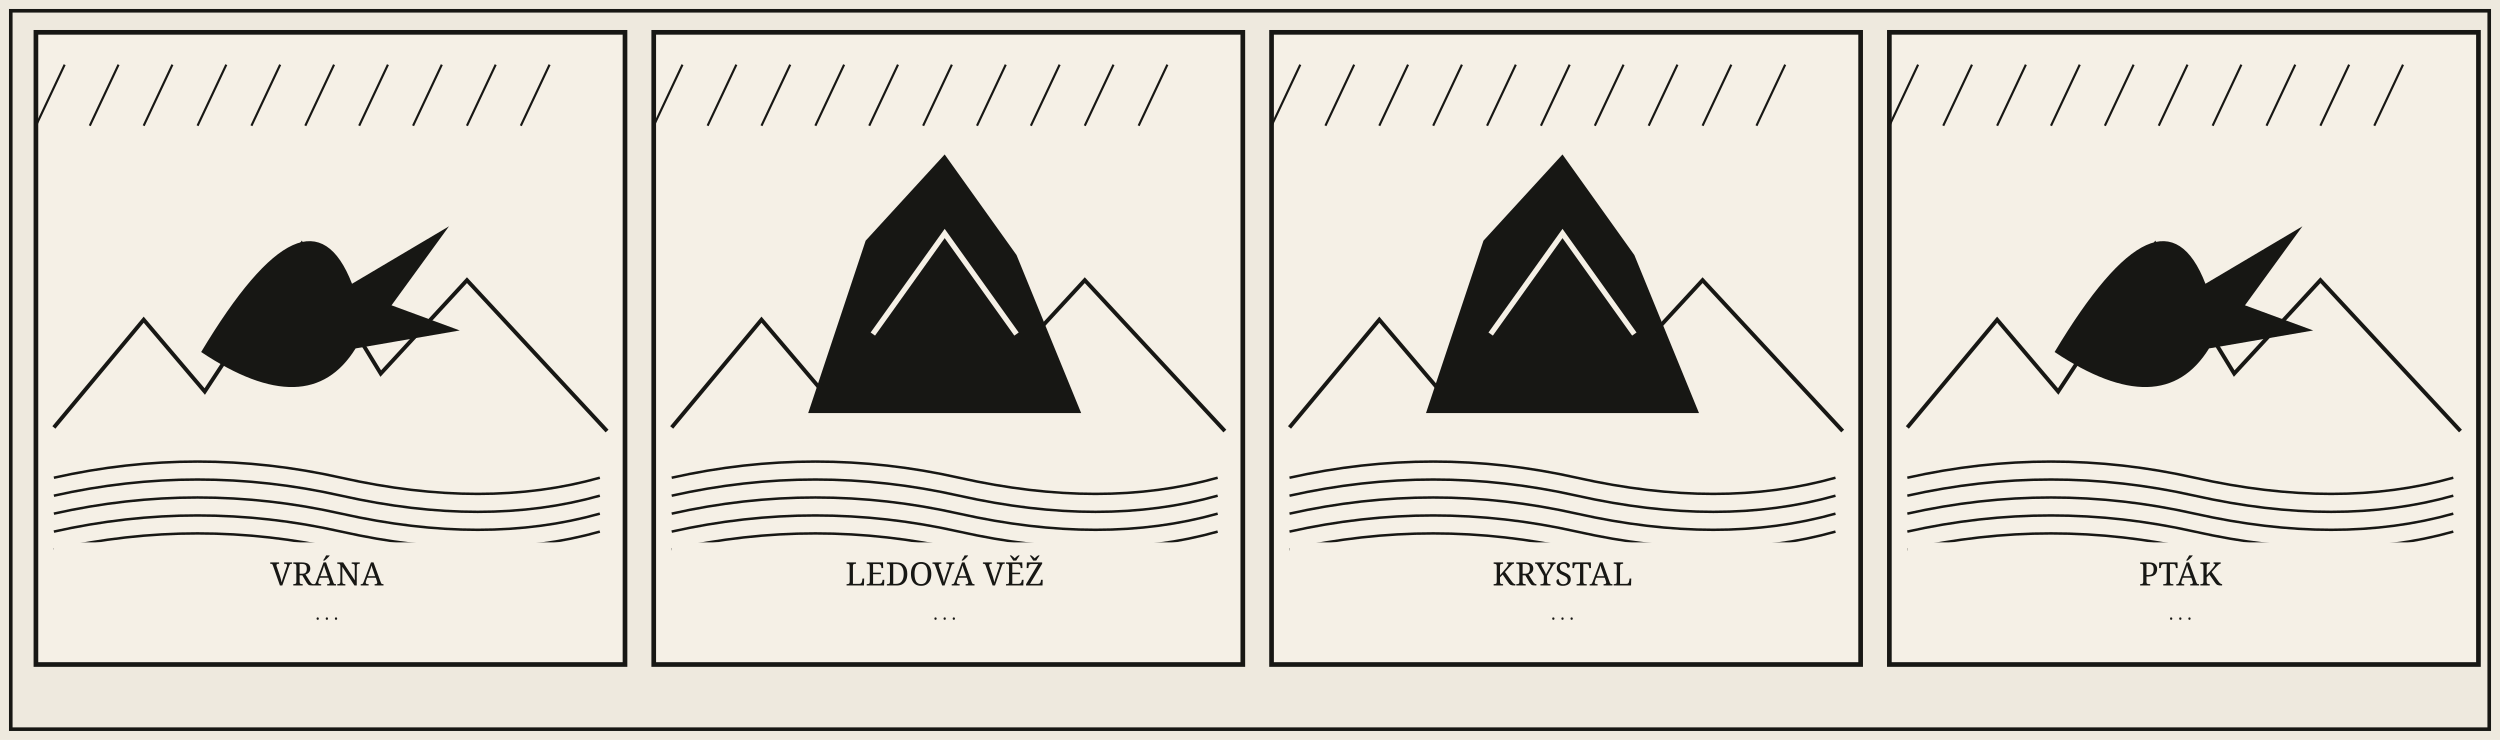
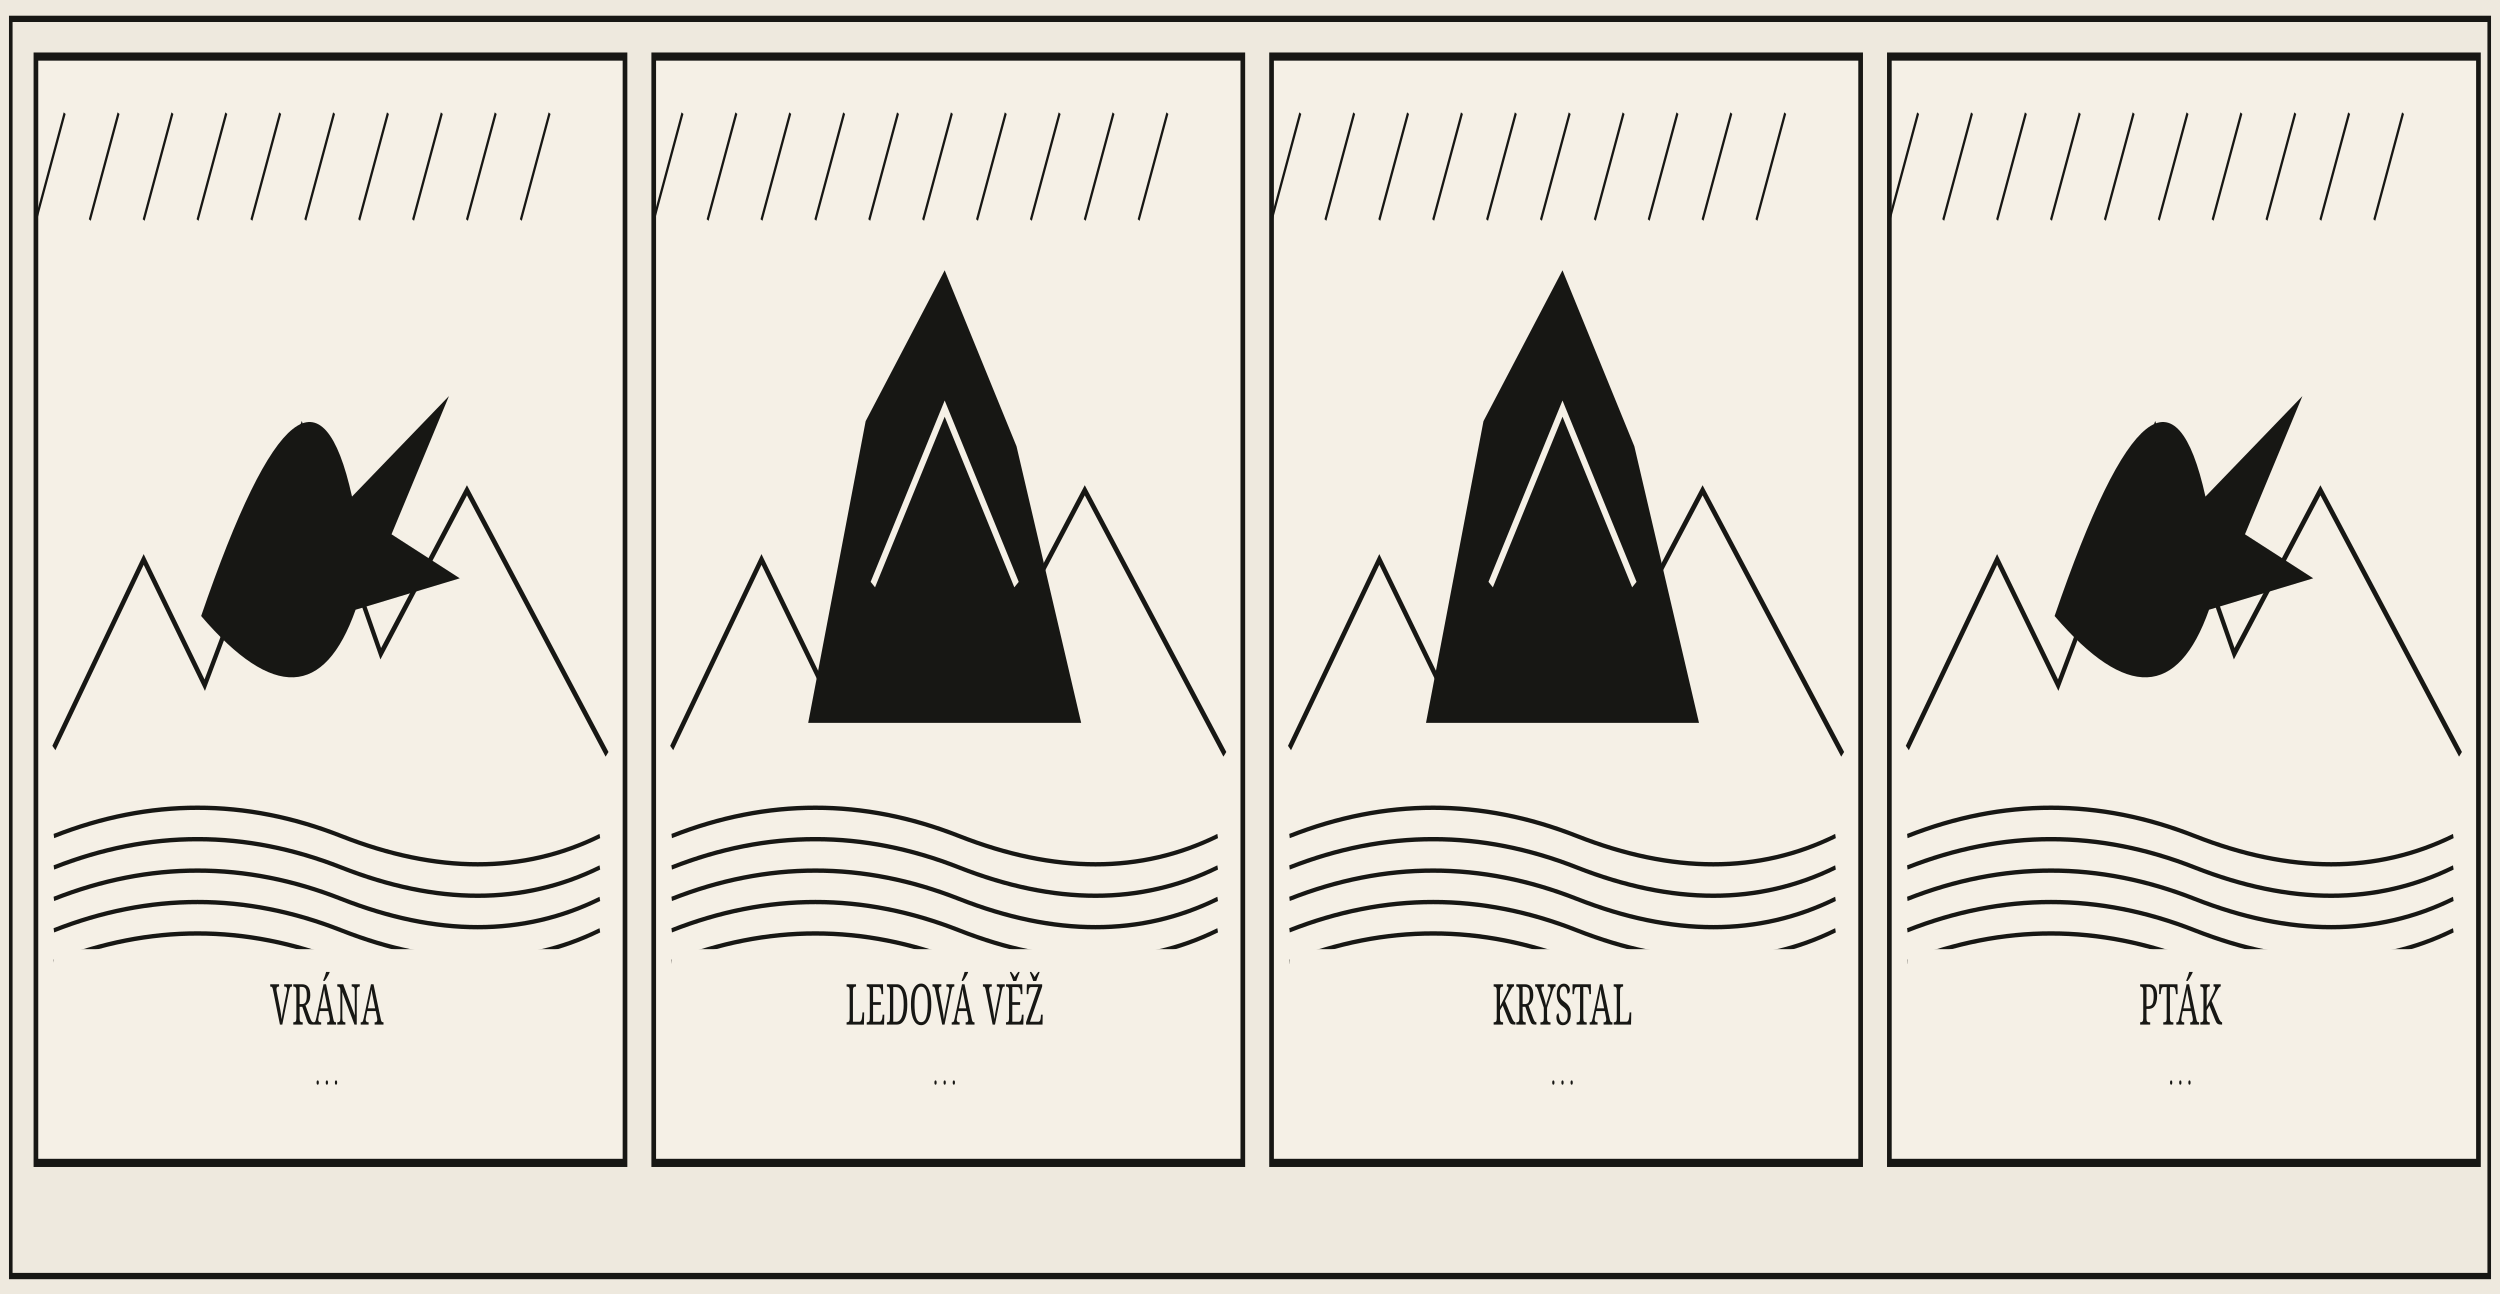
- <svg xmlns="http://www.w3.org/2000/svg" viewBox="0 0 696 206" role="img">
-   <rect width="696" height="206" fill="#eee9de" />
-   <rect x="3" y="3" width="690" height="200" fill="none" stroke="#171714" />
-   <g>
-     <rect x="10" y="9" width="164" height="176" fill="#f5f0e6" stroke="#171714" stroke-width="1.3" />
-     <path d="M18 18l-8 17" stroke="#171714" stroke-width=".6" />
-     <path d="M33 18l-8 17" stroke="#171714" stroke-width=".6" />
-     <path d="M48 18l-8 17" stroke="#171714" stroke-width=".6" />
-     <path d="M63 18l-8 17" stroke="#171714" stroke-width=".6" />
-     <path d="M78 18l-8 17" stroke="#171714" stroke-width=".6" />
-     <path d="M93 18l-8 17" stroke="#171714" stroke-width=".6" />
-     <path d="M108 18l-8 17" stroke="#171714" stroke-width=".6" />
-     <path d="M123 18l-8 17" stroke="#171714" stroke-width=".6" />
-     <path d="M138 18l-8 17" stroke="#171714" stroke-width=".6" />
-     <path d="M153 18l-8 17" stroke="#171714" stroke-width=".6" />
-     <path d="M15 119l25 -30 17 20 27 -41 22 36 24 -26 39 42" fill="none" stroke="#171714" stroke-width="1.1" />
-     <path d="M56 98Q86 48 98 79L125 63L109 85L128 92L99 97Q86 118 56 98Z" fill="#171714" />
-     <path d="M15 133q40 -9 80 0t72 0" fill="none" stroke="#171714" stroke-width=".7" />
-     <path d="M15 138q40 -9 80 0t72 0" fill="none" stroke="#171714" stroke-width=".7" />
-     <path d="M15 143q40 -9 80 0t72 0" fill="none" stroke="#171714" stroke-width=".7" />
-     <path d="M15 148q40 -9 80 0t72 0" fill="none" stroke="#171714" stroke-width=".7" />
-     <path d="M15 153q40 -9 80 0t72 0" fill="none" stroke="#171714" stroke-width=".7" />
-     <rect x="15" y="151" width="154" height="29" fill="#f5f0e6" />
-     <text x="91" y="163" text-anchor="middle" font-family="Georgia,serif" font-size="9" fill="#171714">VRÁNA</text>
-     <text x="91" y="174" text-anchor="middle" font-family="Georgia,serif" font-size="5" fill="#171714">· · ·</text>
-   </g>
-   <g>
-     <rect x="182" y="9" width="164" height="176" fill="#f5f0e6" stroke="#171714" stroke-width="1.3" />
-     <path d="M190 18l-8 17" stroke="#171714" stroke-width=".6" />
-     <path d="M205 18l-8 17" stroke="#171714" stroke-width=".6" />
-     <path d="M220 18l-8 17" stroke="#171714" stroke-width=".6" />
-     <path d="M235 18l-8 17" stroke="#171714" stroke-width=".6" />
-     <path d="M250 18l-8 17" stroke="#171714" stroke-width=".6" />
-     <path d="M265 18l-8 17" stroke="#171714" stroke-width=".6" />
-     <path d="M280 18l-8 17" stroke="#171714" stroke-width=".6" />
-     <path d="M295 18l-8 17" stroke="#171714" stroke-width=".6" />
-     <path d="M310 18l-8 17" stroke="#171714" stroke-width=".6" />
-     <path d="M325 18l-8 17" stroke="#171714" stroke-width=".6" />
-     <path d="M187 119l25 -30 17 20 27 -41 22 36 24 -26 39 42" fill="none" stroke="#171714" stroke-width="1.1" />
-     <path d="M225 115L241 67L263 43L283 71L301 115Z" fill="#171714" />
-     <path d="M243 93L263 65L283 93" stroke="#f5f0e6" fill="none" stroke-width="1.5" />
-     <path d="M187 133q40 -9 80 0t72 0" fill="none" stroke="#171714" stroke-width=".7" />
-     <path d="M187 138q40 -9 80 0t72 0" fill="none" stroke="#171714" stroke-width=".7" />
-     <path d="M187 143q40 -9 80 0t72 0" fill="none" stroke="#171714" stroke-width=".7" />
-     <path d="M187 148q40 -9 80 0t72 0" fill="none" stroke="#171714" stroke-width=".7" />
-     <path d="M187 153q40 -9 80 0t72 0" fill="none" stroke="#171714" stroke-width=".7" />
-     <rect x="187" y="151" width="154" height="29" fill="#f5f0e6" />
-     <text x="263" y="163" text-anchor="middle" font-family="Georgia,serif" font-size="9" fill="#171714">LEDOVÁ VĚŽ</text>
-     <text x="263" y="174" text-anchor="middle" font-family="Georgia,serif" font-size="5" fill="#171714">· · ·</text>
-   </g>
-   <g>
-     <rect x="354" y="9" width="164" height="176" fill="#f5f0e6" stroke="#171714" stroke-width="1.3" />
-     <path d="M362 18l-8 17" stroke="#171714" stroke-width=".6" />
-     <path d="M377 18l-8 17" stroke="#171714" stroke-width=".6" />
-     <path d="M392 18l-8 17" stroke="#171714" stroke-width=".6" />
-     <path d="M407 18l-8 17" stroke="#171714" stroke-width=".6" />
-     <path d="M422 18l-8 17" stroke="#171714" stroke-width=".6" />
-     <path d="M437 18l-8 17" stroke="#171714" stroke-width=".6" />
-     <path d="M452 18l-8 17" stroke="#171714" stroke-width=".6" />
-     <path d="M467 18l-8 17" stroke="#171714" stroke-width=".6" />
-     <path d="M482 18l-8 17" stroke="#171714" stroke-width=".6" />
-     <path d="M497 18l-8 17" stroke="#171714" stroke-width=".6" />
-     <path d="M359 119l25 -30 17 20 27 -41 22 36 24 -26 39 42" fill="none" stroke="#171714" stroke-width="1.1" />
-     <path d="M397 115L413 67L435 43L455 71L473 115Z" fill="#171714" />
-     <path d="M415 93L435 65L455 93" stroke="#f5f0e6" fill="none" stroke-width="1.5" />
-     <path d="M359 133q40 -9 80 0t72 0" fill="none" stroke="#171714" stroke-width=".7" />
-     <path d="M359 138q40 -9 80 0t72 0" fill="none" stroke="#171714" stroke-width=".7" />
-     <path d="M359 143q40 -9 80 0t72 0" fill="none" stroke="#171714" stroke-width=".7" />
-     <path d="M359 148q40 -9 80 0t72 0" fill="none" stroke="#171714" stroke-width=".7" />
-     <path d="M359 153q40 -9 80 0t72 0" fill="none" stroke="#171714" stroke-width=".7" />
-     <rect x="359" y="151" width="154" height="29" fill="#f5f0e6" />
-     <text x="435" y="163" text-anchor="middle" font-family="Georgia,serif" font-size="9" fill="#171714">KRYSTAL</text>
-     <text x="435" y="174" text-anchor="middle" font-family="Georgia,serif" font-size="5" fill="#171714">· · ·</text>
-   </g>
-   <g>
-     <rect x="526" y="9" width="164" height="176" fill="#f5f0e6" stroke="#171714" stroke-width="1.3" />
-     <path d="M534 18l-8 17" stroke="#171714" stroke-width=".6" />
-     <path d="M549 18l-8 17" stroke="#171714" stroke-width=".6" />
-     <path d="M564 18l-8 17" stroke="#171714" stroke-width=".6" />
-     <path d="M579 18l-8 17" stroke="#171714" stroke-width=".6" />
-     <path d="M594 18l-8 17" stroke="#171714" stroke-width=".6" />
-     <path d="M609 18l-8 17" stroke="#171714" stroke-width=".6" />
-     <path d="M624 18l-8 17" stroke="#171714" stroke-width=".6" />
-     <path d="M639 18l-8 17" stroke="#171714" stroke-width=".6" />
-     <path d="M654 18l-8 17" stroke="#171714" stroke-width=".6" />
-     <path d="M669 18l-8 17" stroke="#171714" stroke-width=".6" />
-     <path d="M531 119l25 -30 17 20 27 -41 22 36 24 -26 39 42" fill="none" stroke="#171714" stroke-width="1.1" />
-     <path d="M572 98Q602 48 614 79L641 63L625 85L644 92L615 97Q602 118 572 98Z" fill="#171714" />
-     <path d="M531 133q40 -9 80 0t72 0" fill="none" stroke="#171714" stroke-width=".7" />
-     <path d="M531 138q40 -9 80 0t72 0" fill="none" stroke="#171714" stroke-width=".7" />
-     <path d="M531 143q40 -9 80 0t72 0" fill="none" stroke="#171714" stroke-width=".7" />
-     <path d="M531 148q40 -9 80 0t72 0" fill="none" stroke="#171714" stroke-width=".7" />
-     <path d="M531 153q40 -9 80 0t72 0" fill="none" stroke="#171714" stroke-width=".7" />
-     <rect x="531" y="151" width="154" height="29" fill="#f5f0e6" />
-     <text x="607" y="163" text-anchor="middle" font-family="Georgia,serif" font-size="9" fill="#171714">PTÁK</text>
-     <text x="607" y="174" text-anchor="middle" font-family="Georgia,serif" font-size="5" fill="#171714">· · ·</text>
+ <svg xmlns="http://www.w3.org/2000/svg" viewBox="0 0 696 360" role="img">
+   <g transform="scale(1 1.75)">
+     <rect width="696" height="206" fill="#eee9de" />
+     <rect x="3" y="3" width="690" height="200" fill="none" stroke="#171714" />
+     <g>
+       <rect x="10" y="9" width="164" height="176" fill="#f5f0e6" stroke="#171714" stroke-width="1.3" />
+       <path d="M18 18l-8 17" stroke="#171714" stroke-width=".6" />
+       <path d="M33 18l-8 17" stroke="#171714" stroke-width=".6" />
+       <path d="M48 18l-8 17" stroke="#171714" stroke-width=".6" />
+       <path d="M63 18l-8 17" stroke="#171714" stroke-width=".6" />
+       <path d="M78 18l-8 17" stroke="#171714" stroke-width=".6" />
+       <path d="M93 18l-8 17" stroke="#171714" stroke-width=".6" />
+       <path d="M108 18l-8 17" stroke="#171714" stroke-width=".6" />
+       <path d="M123 18l-8 17" stroke="#171714" stroke-width=".6" />
+       <path d="M138 18l-8 17" stroke="#171714" stroke-width=".6" />
+       <path d="M153 18l-8 17" stroke="#171714" stroke-width=".6" />
+       <path d="M15 119l25 -30 17 20 27 -41 22 36 24 -26 39 42" fill="none" stroke="#171714" stroke-width="1.1" />
+       <path d="M56 98Q86 48 98 79L125 63L109 85L128 92L99 97Q86 118 56 98Z" fill="#171714" />
+       <path d="M15 133q40 -9 80 0t72 0" fill="none" stroke="#171714" stroke-width=".7" />
+       <path d="M15 138q40 -9 80 0t72 0" fill="none" stroke="#171714" stroke-width=".7" />
+       <path d="M15 143q40 -9 80 0t72 0" fill="none" stroke="#171714" stroke-width=".7" />
+       <path d="M15 148q40 -9 80 0t72 0" fill="none" stroke="#171714" stroke-width=".7" />
+       <path d="M15 153q40 -9 80 0t72 0" fill="none" stroke="#171714" stroke-width=".7" />
+       <rect x="15" y="151" width="154" height="29" fill="#f5f0e6" />
+       <text x="91" y="163" text-anchor="middle" font-family="Georgia,serif" font-size="9" fill="#171714">VRÁNA</text>
+       <text x="91" y="174" text-anchor="middle" font-family="Georgia,serif" font-size="5" fill="#171714">· · ·</text>
+     </g>
+     <g>
+       <rect x="182" y="9" width="164" height="176" fill="#f5f0e6" stroke="#171714" stroke-width="1.3" />
+       <path d="M190 18l-8 17" stroke="#171714" stroke-width=".6" />
+       <path d="M205 18l-8 17" stroke="#171714" stroke-width=".6" />
+       <path d="M220 18l-8 17" stroke="#171714" stroke-width=".6" />
+       <path d="M235 18l-8 17" stroke="#171714" stroke-width=".6" />
+       <path d="M250 18l-8 17" stroke="#171714" stroke-width=".6" />
+       <path d="M265 18l-8 17" stroke="#171714" stroke-width=".6" />
+       <path d="M280 18l-8 17" stroke="#171714" stroke-width=".6" />
+       <path d="M295 18l-8 17" stroke="#171714" stroke-width=".6" />
+       <path d="M310 18l-8 17" stroke="#171714" stroke-width=".6" />
+       <path d="M325 18l-8 17" stroke="#171714" stroke-width=".6" />
+       <path d="M187 119l25 -30 17 20 27 -41 22 36 24 -26 39 42" fill="none" stroke="#171714" stroke-width="1.1" />
+       <path d="M225 115L241 67L263 43L283 71L301 115Z" fill="#171714" />
+       <path d="M243 93L263 65L283 93" stroke="#f5f0e6" fill="none" stroke-width="1.5" />
+       <path d="M187 133q40 -9 80 0t72 0" fill="none" stroke="#171714" stroke-width=".7" />
+       <path d="M187 138q40 -9 80 0t72 0" fill="none" stroke="#171714" stroke-width=".7" />
+       <path d="M187 143q40 -9 80 0t72 0" fill="none" stroke="#171714" stroke-width=".7" />
+       <path d="M187 148q40 -9 80 0t72 0" fill="none" stroke="#171714" stroke-width=".7" />
+       <path d="M187 153q40 -9 80 0t72 0" fill="none" stroke="#171714" stroke-width=".7" />
+       <rect x="187" y="151" width="154" height="29" fill="#f5f0e6" />
+       <text x="263" y="163" text-anchor="middle" font-family="Georgia,serif" font-size="9" fill="#171714">LEDOVÁ VĚŽ</text>
+       <text x="263" y="174" text-anchor="middle" font-family="Georgia,serif" font-size="5" fill="#171714">· · ·</text>
+     </g>
+     <g>
+       <rect x="354" y="9" width="164" height="176" fill="#f5f0e6" stroke="#171714" stroke-width="1.3" />
+       <path d="M362 18l-8 17" stroke="#171714" stroke-width=".6" />
+       <path d="M377 18l-8 17" stroke="#171714" stroke-width=".6" />
+       <path d="M392 18l-8 17" stroke="#171714" stroke-width=".6" />
+       <path d="M407 18l-8 17" stroke="#171714" stroke-width=".6" />
+       <path d="M422 18l-8 17" stroke="#171714" stroke-width=".6" />
+       <path d="M437 18l-8 17" stroke="#171714" stroke-width=".6" />
+       <path d="M452 18l-8 17" stroke="#171714" stroke-width=".6" />
+       <path d="M467 18l-8 17" stroke="#171714" stroke-width=".6" />
+       <path d="M482 18l-8 17" stroke="#171714" stroke-width=".6" />
+       <path d="M497 18l-8 17" stroke="#171714" stroke-width=".6" />
+       <path d="M359 119l25 -30 17 20 27 -41 22 36 24 -26 39 42" fill="none" stroke="#171714" stroke-width="1.1" />
+       <path d="M397 115L413 67L435 43L455 71L473 115Z" fill="#171714" />
+       <path d="M415 93L435 65L455 93" stroke="#f5f0e6" fill="none" stroke-width="1.5" />
+       <path d="M359 133q40 -9 80 0t72 0" fill="none" stroke="#171714" stroke-width=".7" />
+       <path d="M359 138q40 -9 80 0t72 0" fill="none" stroke="#171714" stroke-width=".7" />
+       <path d="M359 143q40 -9 80 0t72 0" fill="none" stroke="#171714" stroke-width=".7" />
+       <path d="M359 148q40 -9 80 0t72 0" fill="none" stroke="#171714" stroke-width=".7" />
+       <path d="M359 153q40 -9 80 0t72 0" fill="none" stroke="#171714" stroke-width=".7" />
+       <rect x="359" y="151" width="154" height="29" fill="#f5f0e6" />
+       <text x="435" y="163" text-anchor="middle" font-family="Georgia,serif" font-size="9" fill="#171714">KRYSTAL</text>
+       <text x="435" y="174" text-anchor="middle" font-family="Georgia,serif" font-size="5" fill="#171714">· · ·</text>
+     </g>
+     <g>
+       <rect x="526" y="9" width="164" height="176" fill="#f5f0e6" stroke="#171714" stroke-width="1.3" />
+       <path d="M534 18l-8 17" stroke="#171714" stroke-width=".6" />
+       <path d="M549 18l-8 17" stroke="#171714" stroke-width=".6" />
+       <path d="M564 18l-8 17" stroke="#171714" stroke-width=".6" />
+       <path d="M579 18l-8 17" stroke="#171714" stroke-width=".6" />
+       <path d="M594 18l-8 17" stroke="#171714" stroke-width=".6" />
+       <path d="M609 18l-8 17" stroke="#171714" stroke-width=".6" />
+       <path d="M624 18l-8 17" stroke="#171714" stroke-width=".6" />
+       <path d="M639 18l-8 17" stroke="#171714" stroke-width=".6" />
+       <path d="M654 18l-8 17" stroke="#171714" stroke-width=".6" />
+       <path d="M669 18l-8 17" stroke="#171714" stroke-width=".6" />
+       <path d="M531 119l25 -30 17 20 27 -41 22 36 24 -26 39 42" fill="none" stroke="#171714" stroke-width="1.1" />
+       <path d="M572 98Q602 48 614 79L641 63L625 85L644 92L615 97Q602 118 572 98Z" fill="#171714" />
+       <path d="M531 133q40 -9 80 0t72 0" fill="none" stroke="#171714" stroke-width=".7" />
+       <path d="M531 138q40 -9 80 0t72 0" fill="none" stroke="#171714" stroke-width=".7" />
+       <path d="M531 143q40 -9 80 0t72 0" fill="none" stroke="#171714" stroke-width=".7" />
+       <path d="M531 148q40 -9 80 0t72 0" fill="none" stroke="#171714" stroke-width=".7" />
+       <path d="M531 153q40 -9 80 0t72 0" fill="none" stroke="#171714" stroke-width=".7" />
+       <rect x="531" y="151" width="154" height="29" fill="#f5f0e6" />
+       <text x="607" y="163" text-anchor="middle" font-family="Georgia,serif" font-size="9" fill="#171714">PTÁK</text>
+       <text x="607" y="174" text-anchor="middle" font-family="Georgia,serif" font-size="5" fill="#171714">· · ·</text>
+     </g>
  </g>
</svg>
